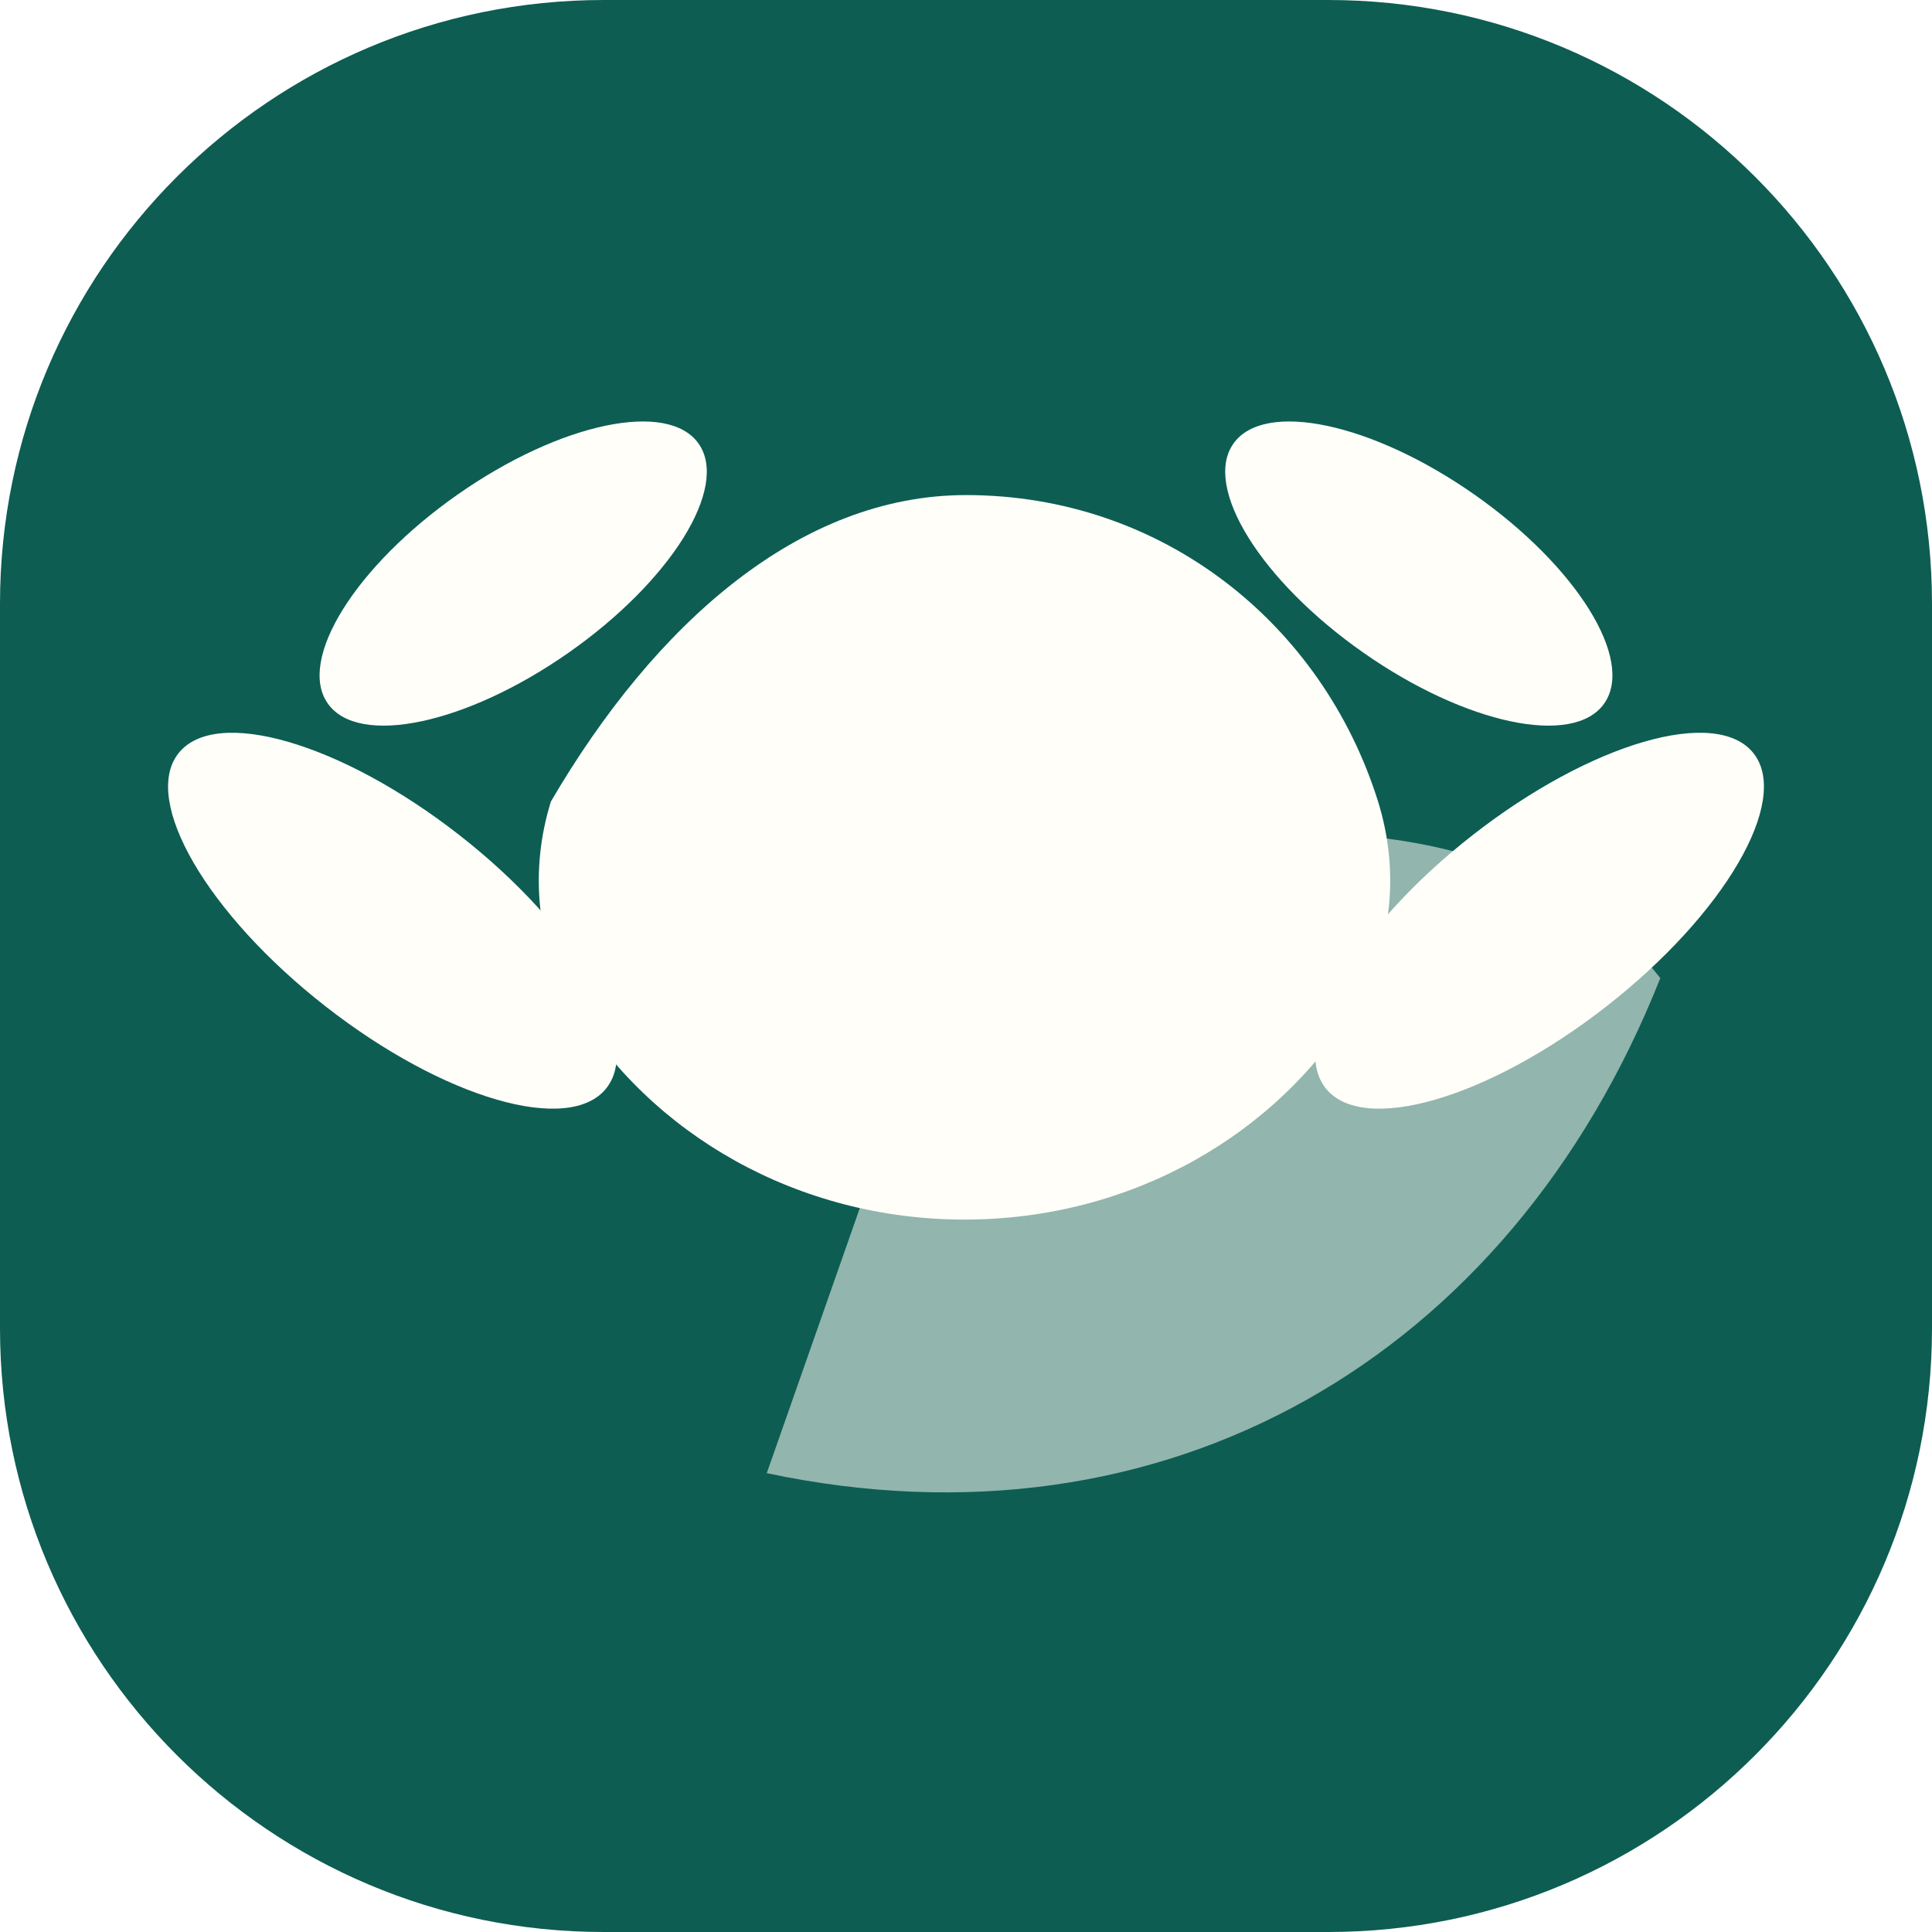
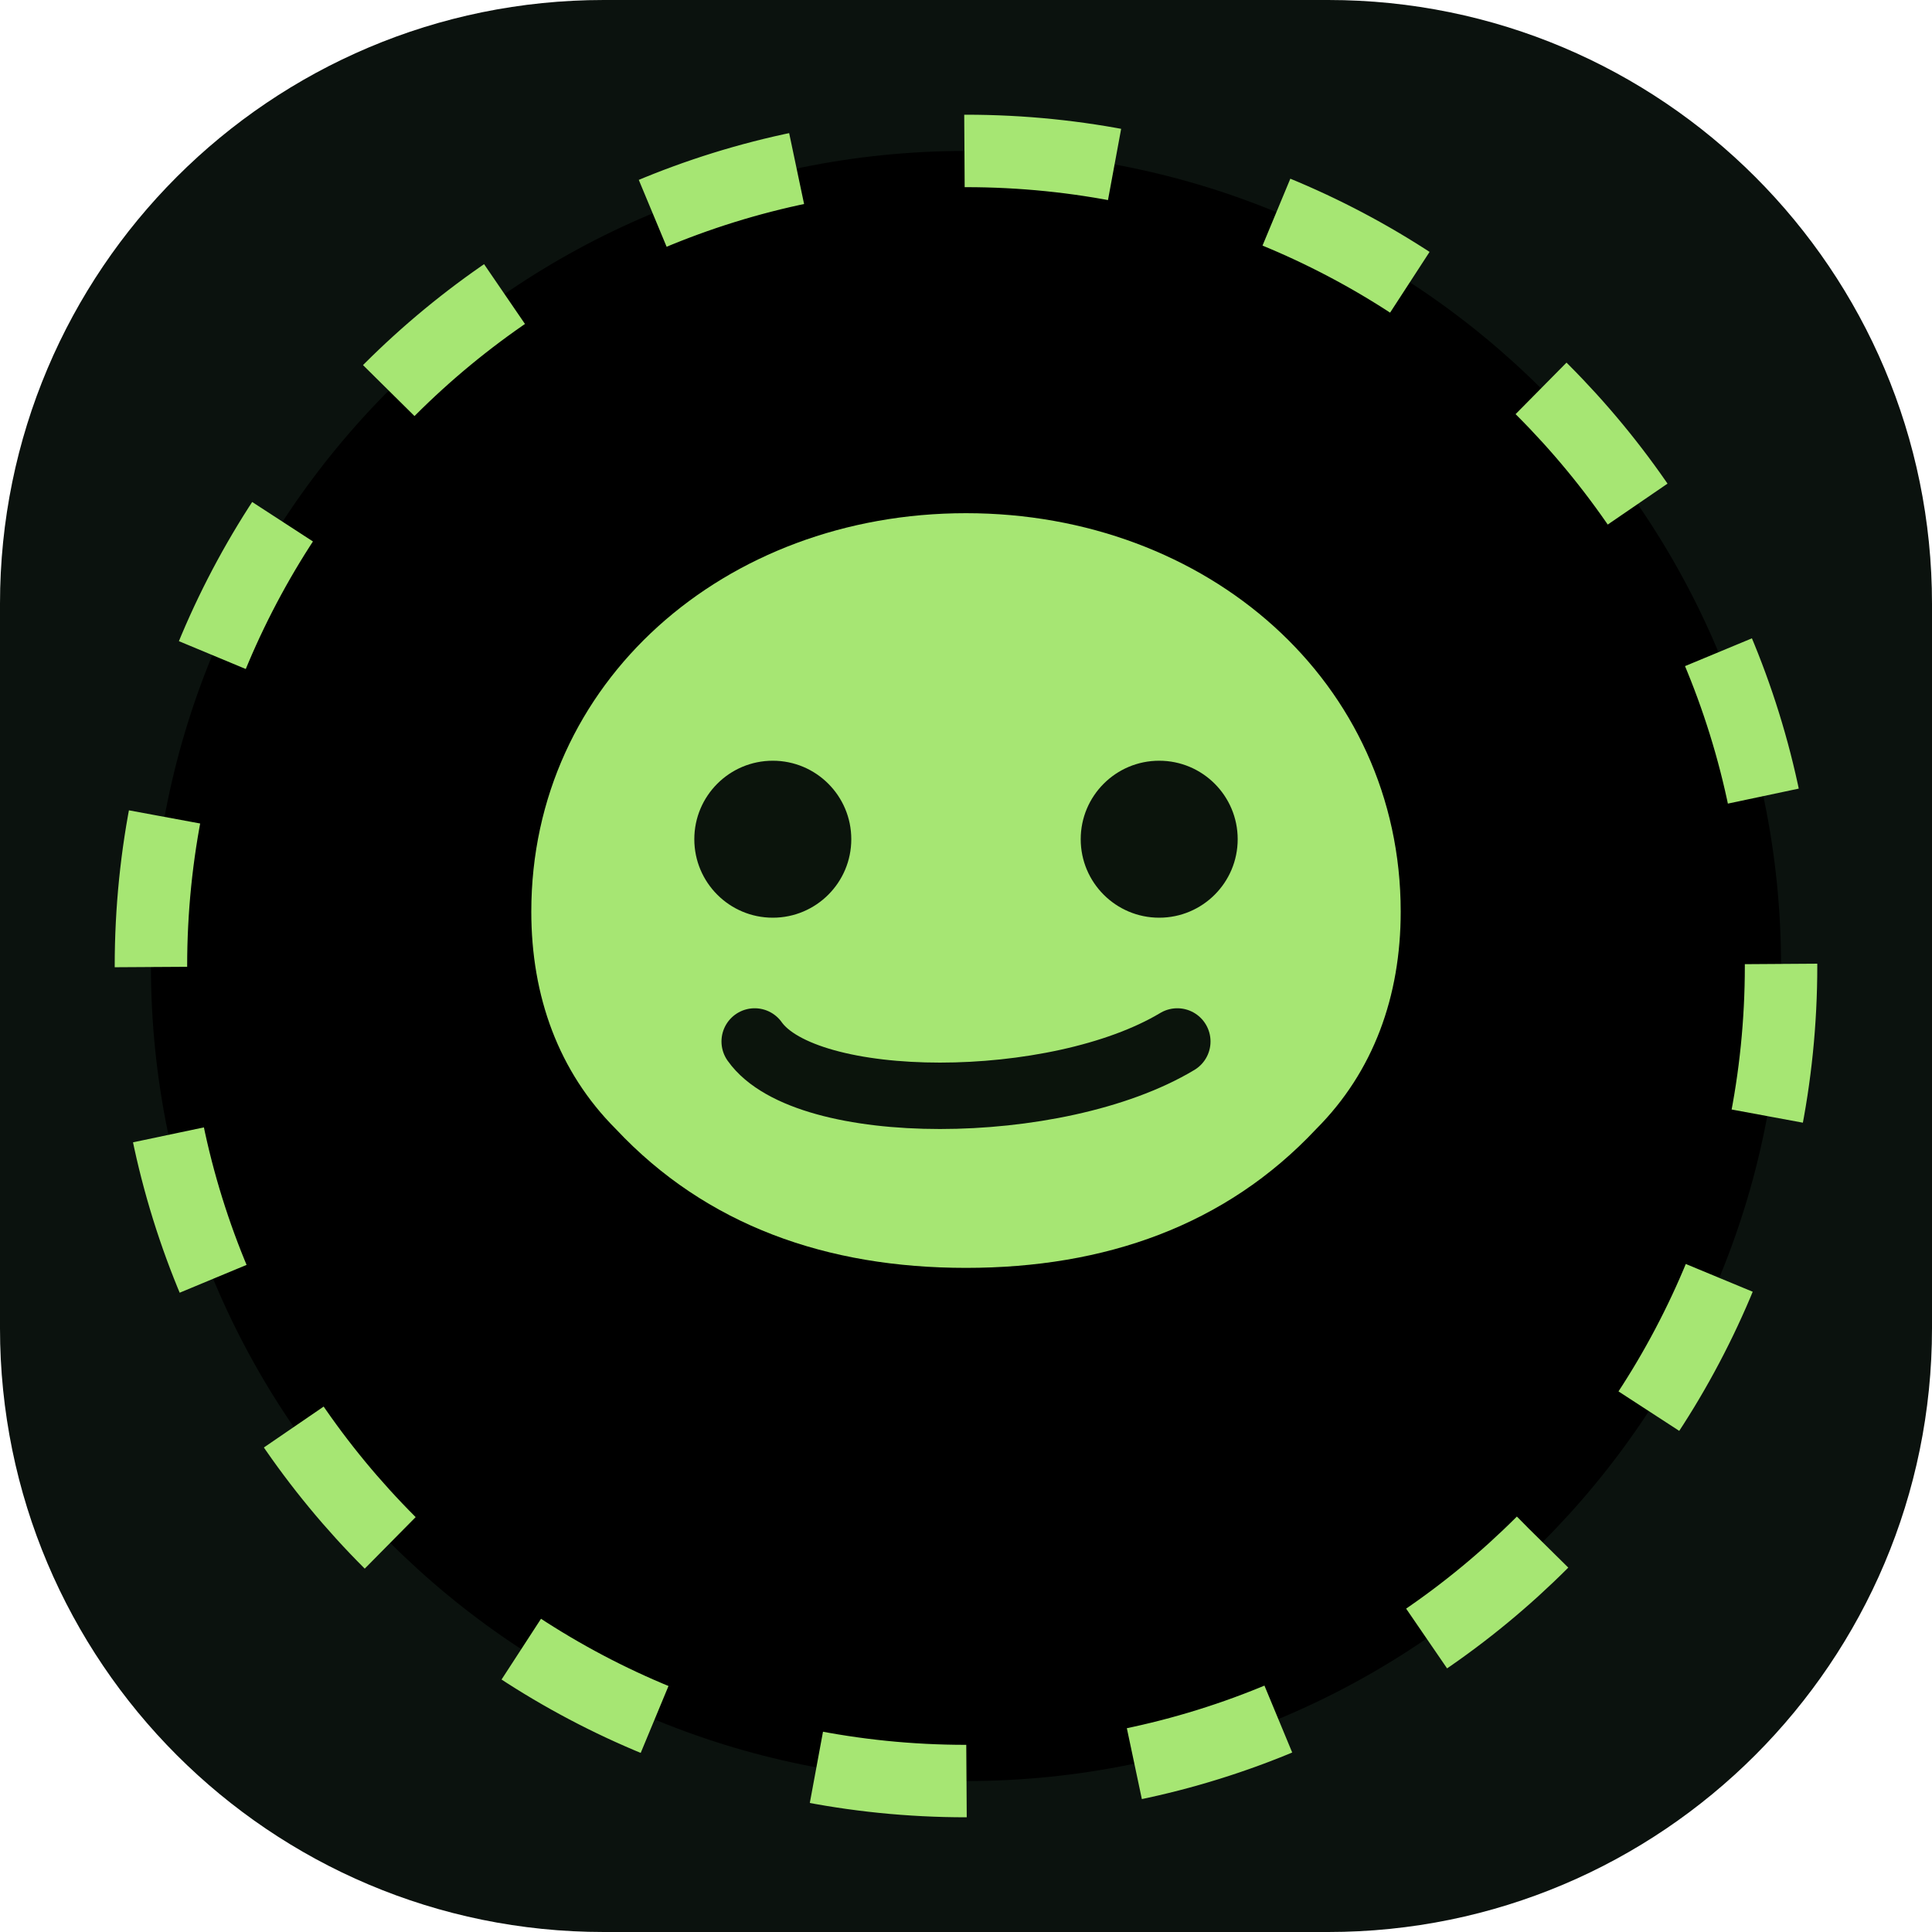
<svg xmlns="http://www.w3.org/2000/svg" width="64" height="64" viewBox="0 0 64 64">
-   <rect width="64" height="64" rx="20" fill="#0d5d52" />
-   <g fill="#fffef9">
-     <path d="M32 30c11 -4.4 19.4 -2.2 23 2.4 -5 12.6 -16.4 19.2 -29.6 16.4L32 30Z" opacity="0.55" />
-     <path d="M32 16.4c6.5 0 11.8 4.25 13.65 10.15 0.7 2.25 0.5 4.7 -0.7 6.7 -2.6 4.35 -7.5 7.15 -13 7.15 -5.5 0 -10.4 -2.8 -13 -7.15 -1.2 -2 -1.4 -4.45 -0.7 -6.7C21.7 20.65 26.5 16.4 32 16.4Z" />
-     <ellipse cx="17" cy="19" rx="7.5" ry="3.2" transform="rotate(-35 17 19)" />
-     <ellipse cx="47" cy="19" rx="7.5" ry="3.2" transform="rotate(35 47 19)" />
-     <ellipse cx="13" cy="30.5" rx="9" ry="3.6" transform="rotate(38 13 30.5)" />
-     <ellipse cx="51" cy="30.5" rx="9" ry="3.6" transform="rotate(-38 51 30.5)" />
-   </g>
+   <rect width="64" height="64" rx="20" fill="#0b120e" />
+   <circle cx="32" cy="32" r="27" stroke="#a6e673" stroke-width="2.4" stroke-dasharray="5 5.6" />
+   <path d="M32 17c8 0 14.4 5.6 14.4 13.2 0 2.8-.9 5.3-2.8 7.2C40.6 40.6 36.6 42 32 42s-8.6-1.4-11.6-4.6c-1.9-1.9-2.8-4.4-2.8-7.2C17.6 22.6 24 17 32 17Z" fill="#a6e673" />
+   <circle cx="25.6" cy="27.8" r="2.6" fill="#0b140c" />
+   <circle cx="38.4" cy="27.8" r="2.6" fill="#0b140c" />
+   <path d="M25 34.5c1.7 2.4 10 2.4 14 0" stroke="#0b140c" stroke-width="2.2" stroke-linecap="round" fill="none" />
</svg>
